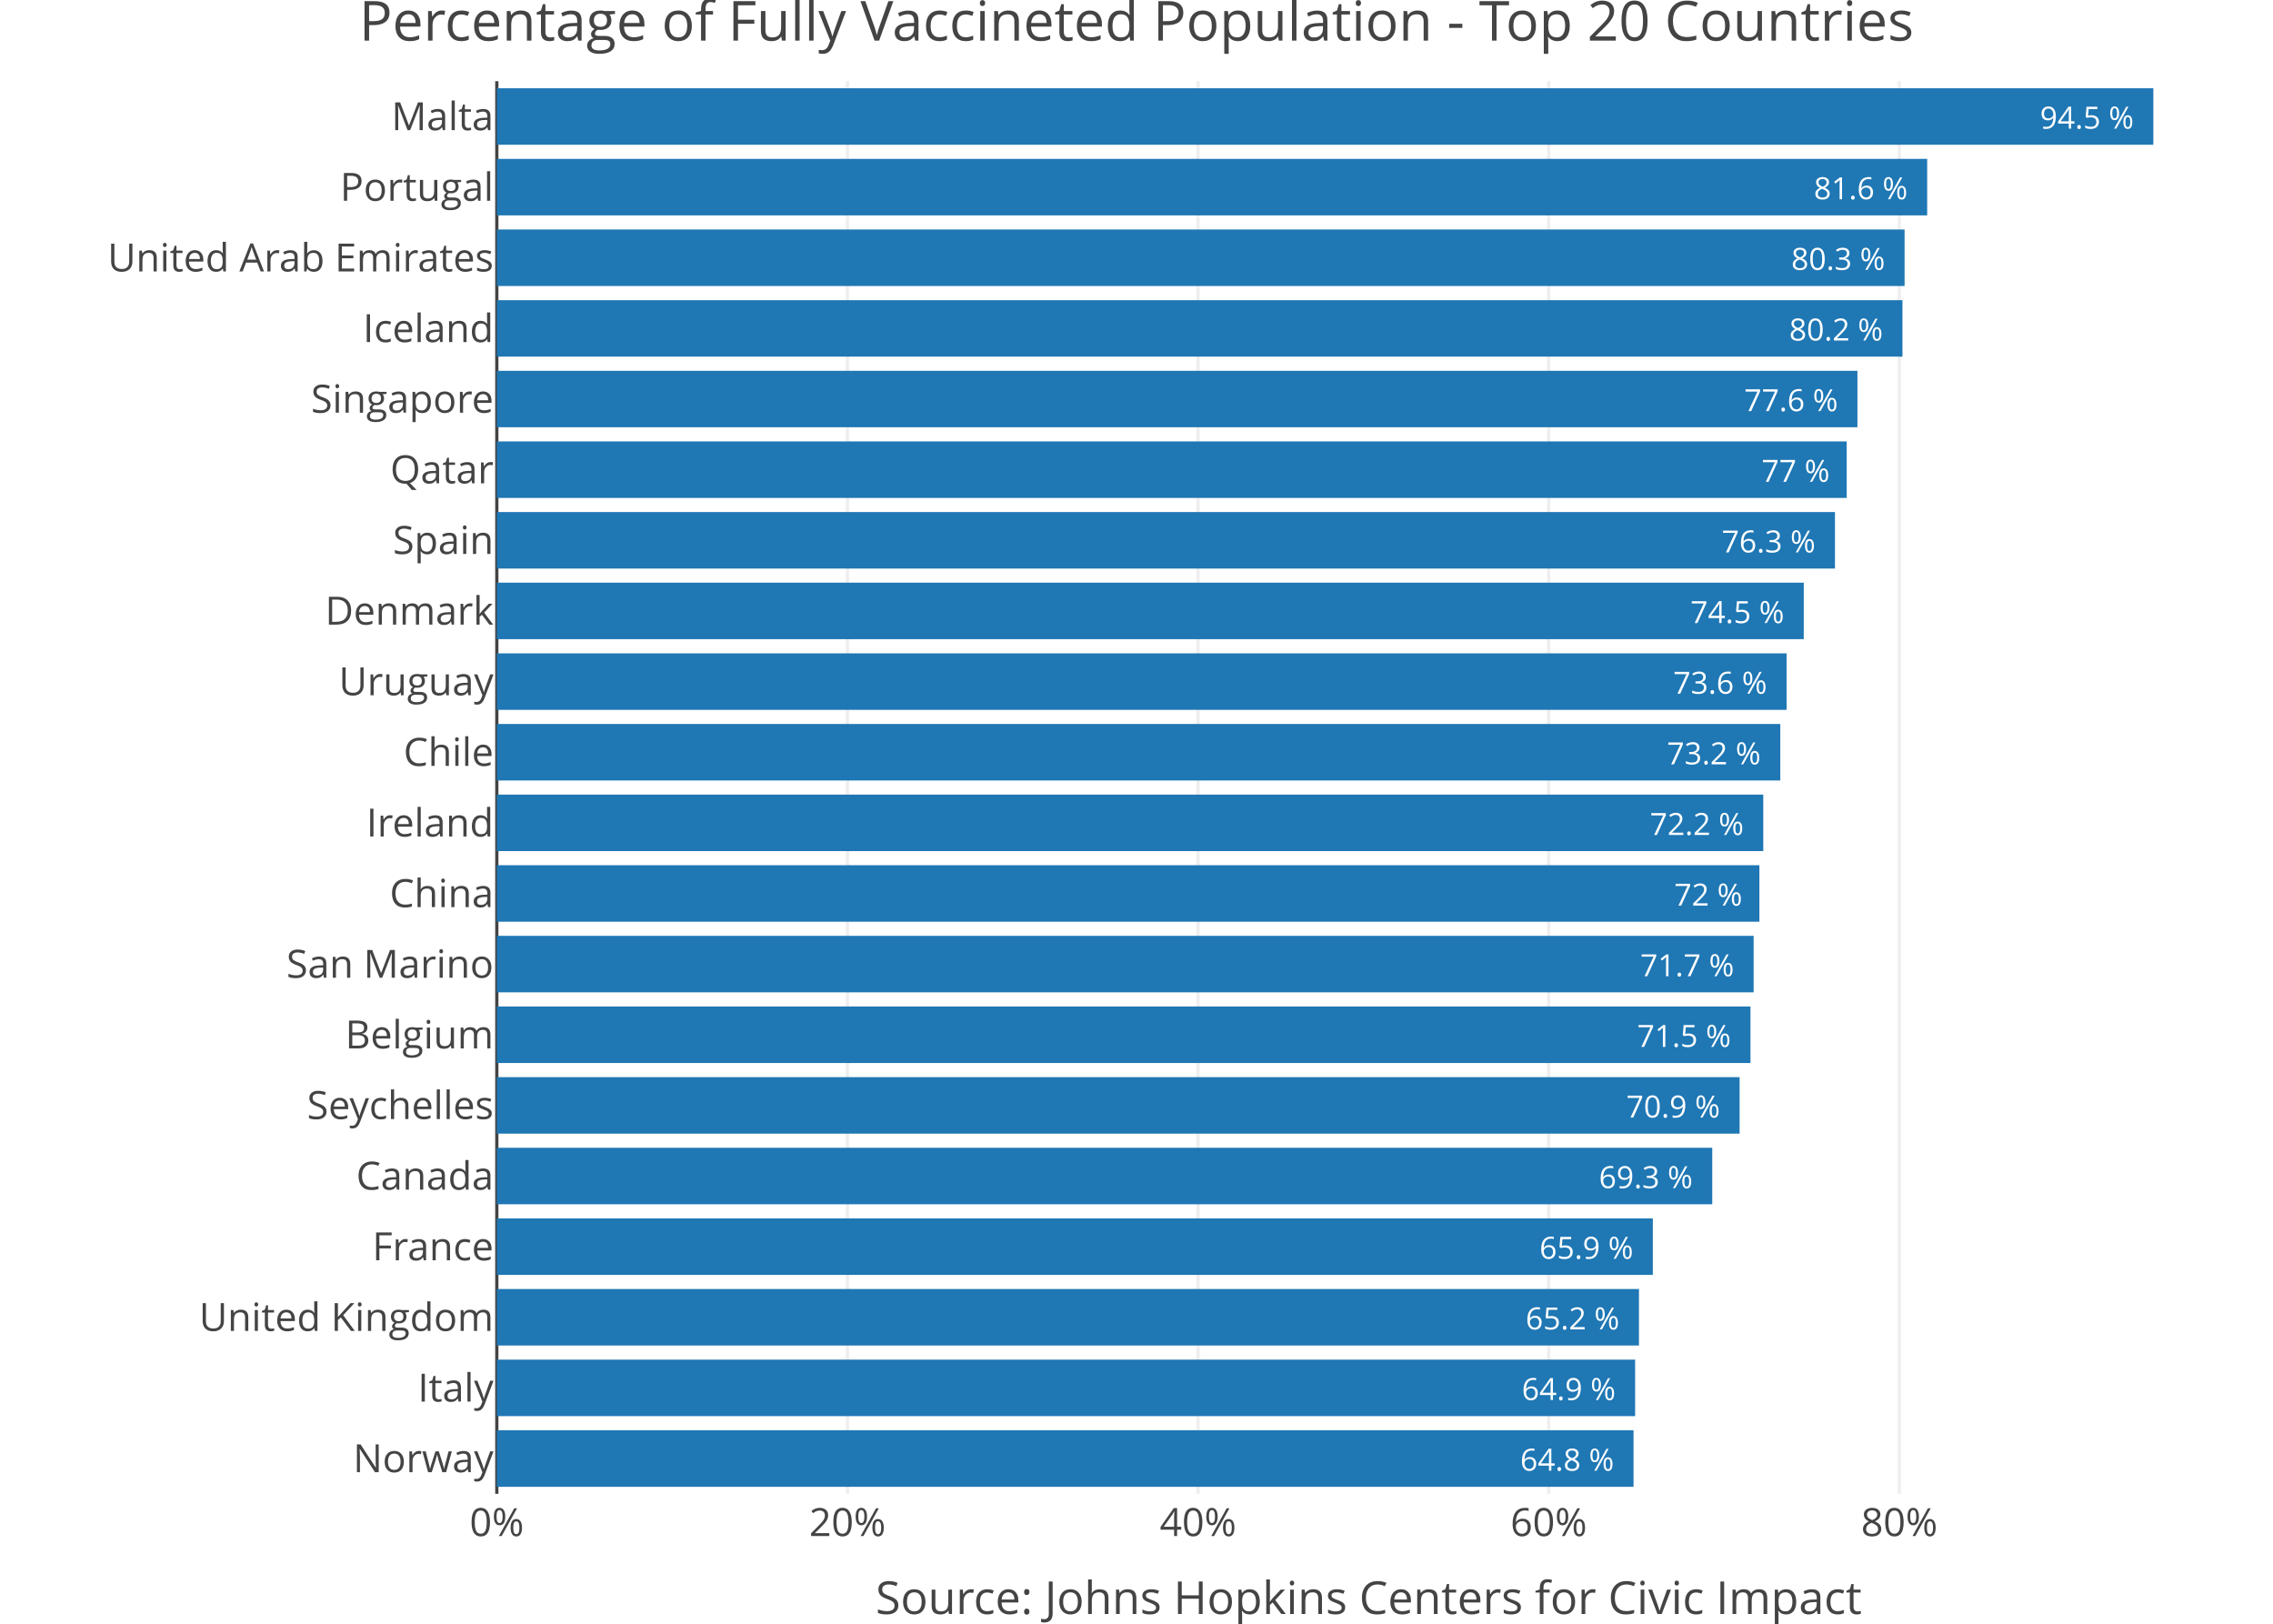
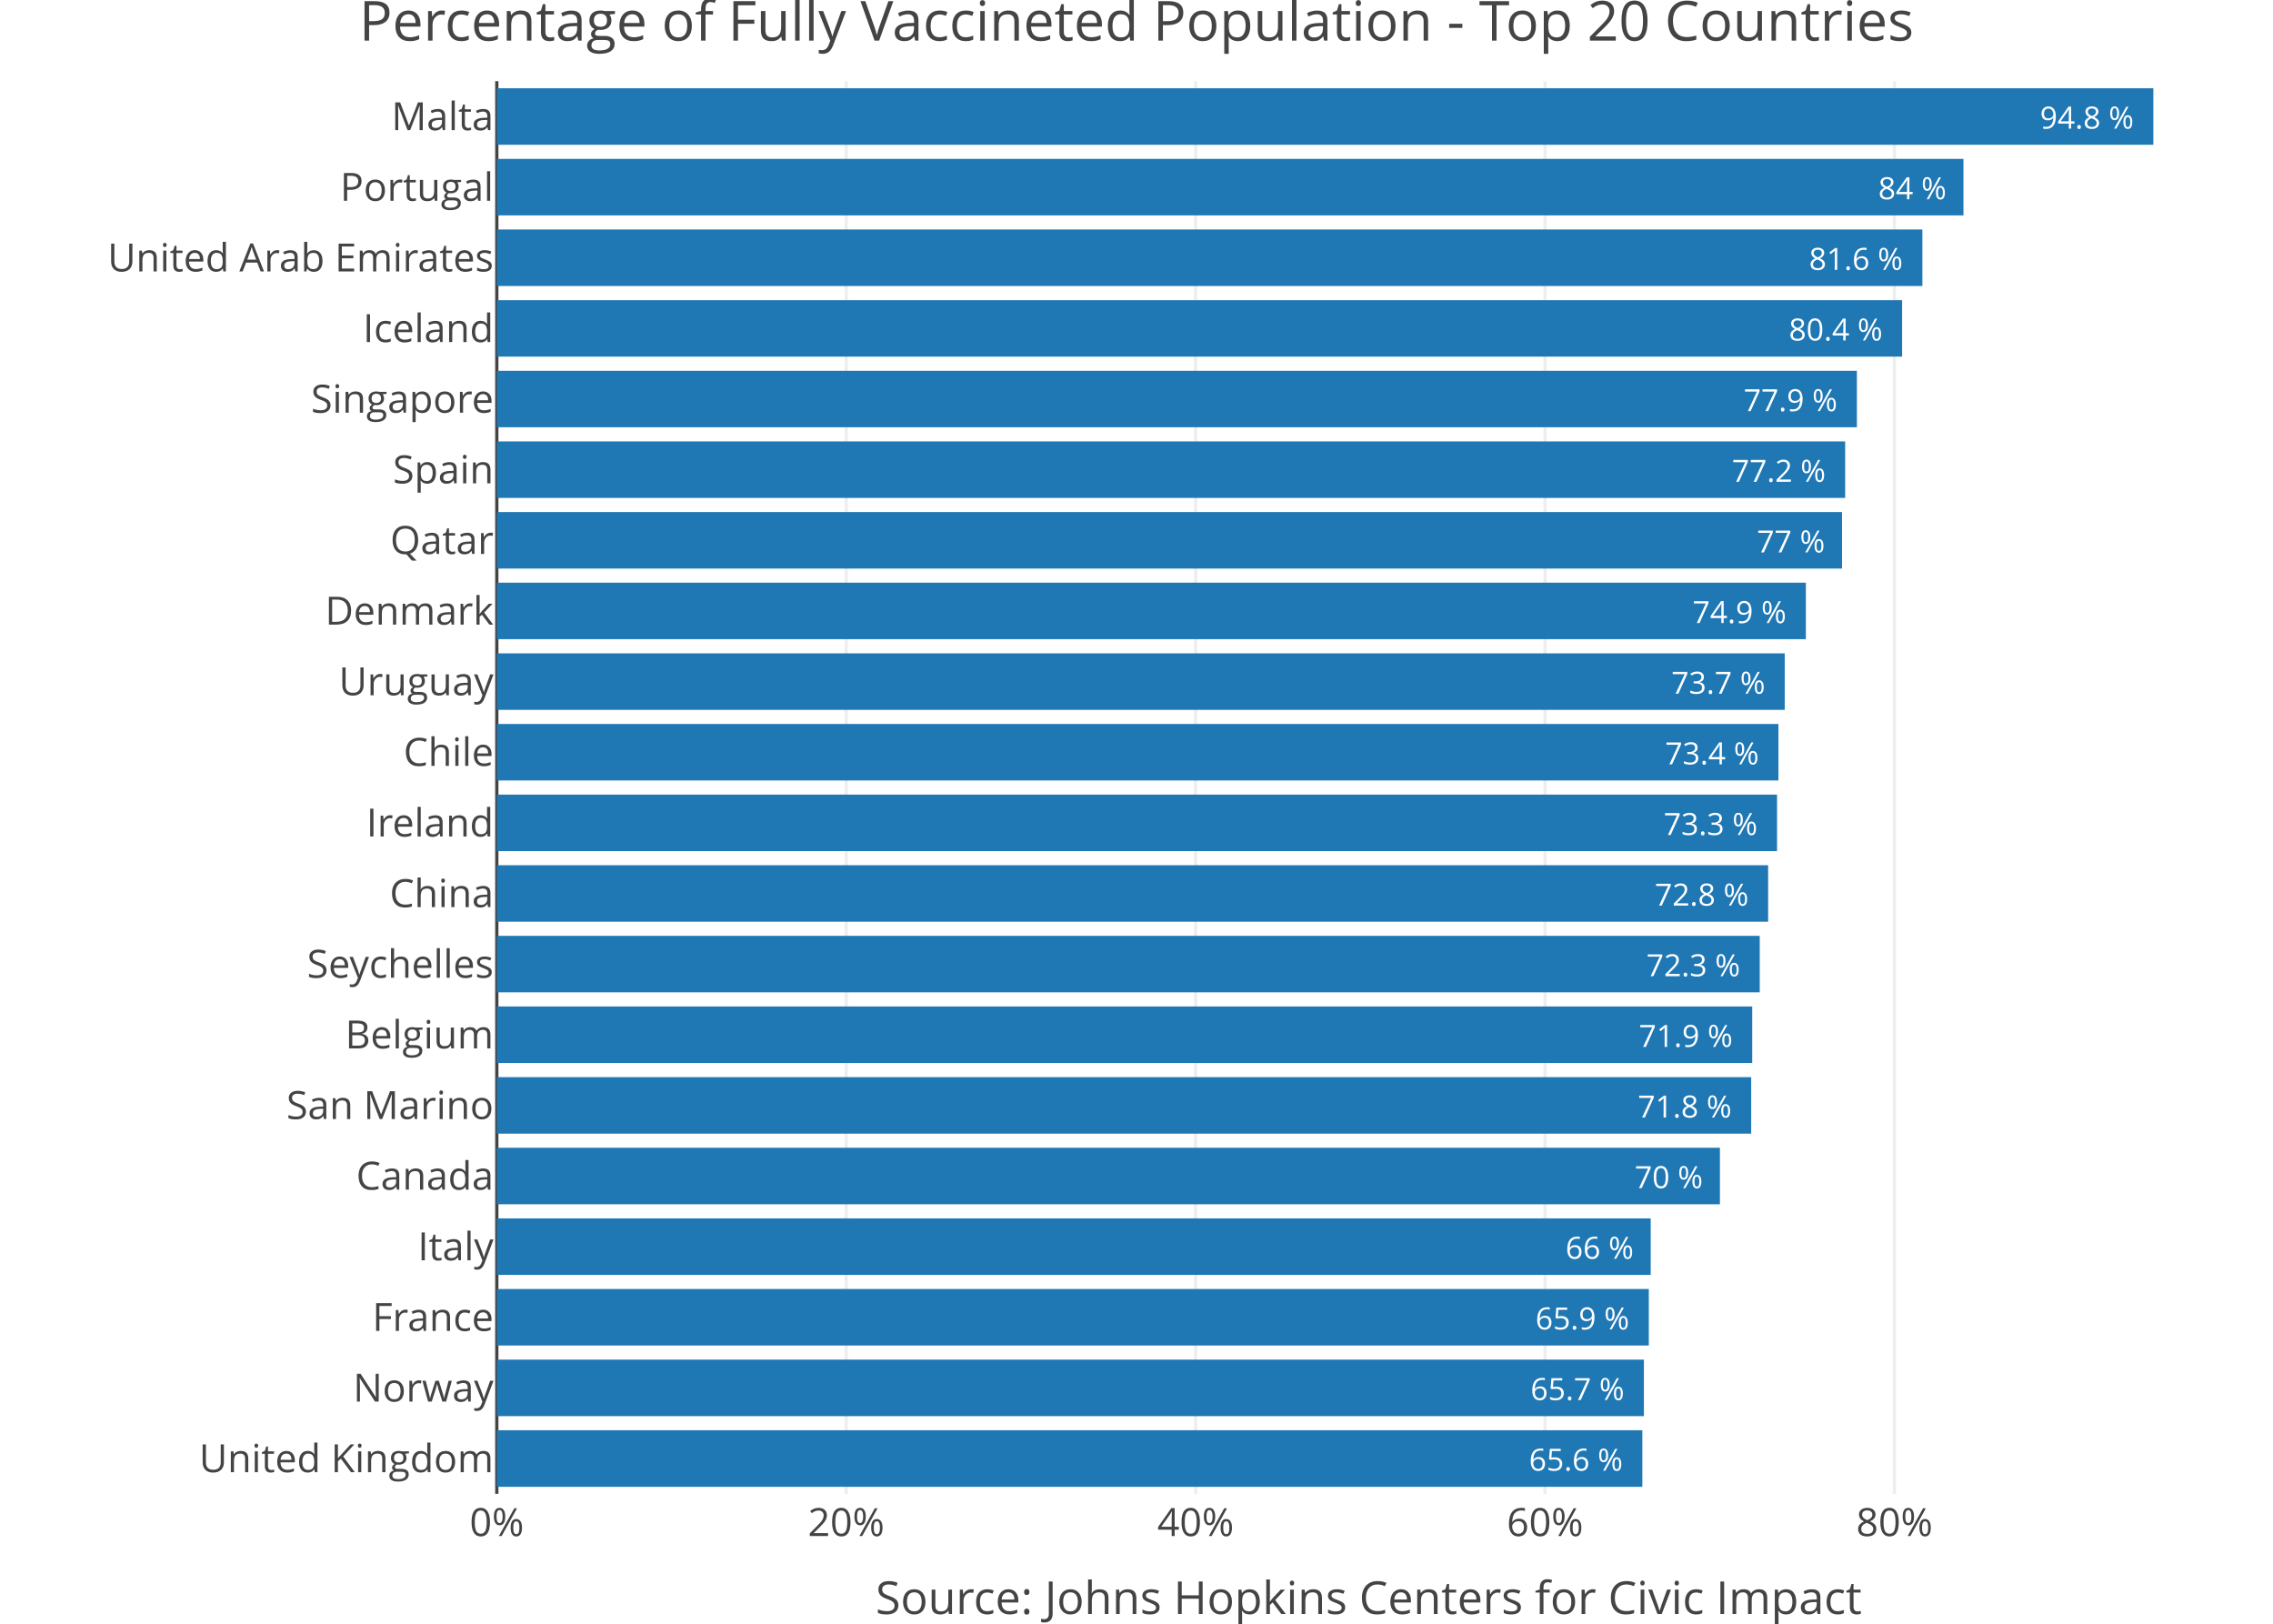
<svg xmlns="http://www.w3.org/2000/svg" class="main-svg" width="700" height="500" style="" viewBox="0 0 700 500">
  <rect x="0" y="0" width="700" height="500" style="fill: rgb(255, 255, 255); fill-opacity: 1;" />
-   <defs id="defs-f225b4">
+   <defs id="defs-08eff4">
    <g class="clips">
-       <clipPath id="clipf225b4xyplot" class="plotclip">
+       <clipPath id="clip08eff4xyplot" class="plotclip">
        <rect width="537" height="435" />
      </clipPath>
-       <clipPath class="axesclip" id="clipf225b4x">
+       <clipPath class="axesclip" id="clip08eff4x">
        <rect x="153" y="0" width="537" height="500" />
      </clipPath>
-       <clipPath class="axesclip" id="clipf225b4y">
+       <clipPath class="axesclip" id="clip08eff4y">
        <rect x="0" y="25" width="700" height="435" />
      </clipPath>
-       <clipPath class="axesclip" id="clipf225b4xy">
+       <clipPath class="axesclip" id="clip08eff4xy">
        <rect x="153" y="25" width="537" height="435" />
      </clipPath>
    </g>
    <g class="gradients" />
  </defs>
  <g class="bglayer" />
  <g class="layer-below">
    <g class="imagelayer" />
    <g class="shapelayer" />
  </g>
  <g class="cartesianlayer">
    <g class="subplot xy">
      <g class="layer-subplot">
        <g class="shapelayer" />
        <g class="imagelayer" />
      </g>
      <g class="gridlayer">
        <g class="x">
-           <path class="xgrid crisp" transform="translate(260.98,0)" d="M0,25v435" style="stroke: rgb(238, 238, 238); stroke-opacity: 1; stroke-width: 1px;" />
-           <path class="xgrid crisp" transform="translate(368.96,0)" d="M0,25v435" style="stroke: rgb(238, 238, 238); stroke-opacity: 1; stroke-width: 1px;" />
-           <path class="xgrid crisp" transform="translate(476.94,0)" d="M0,25v435" style="stroke: rgb(238, 238, 238); stroke-opacity: 1; stroke-width: 1px;" />
-           <path class="xgrid crisp" transform="translate(584.92,0)" d="M0,25v435" style="stroke: rgb(238, 238, 238); stroke-opacity: 1; stroke-width: 1px;" />
+           <path class="xgrid crisp" transform="translate(260.6,0)" d="M0,25v435" style="stroke: rgb(238, 238, 238); stroke-opacity: 1; stroke-width: 1px;" />
+           <path class="xgrid crisp" transform="translate(368.21,0)" d="M0,25v435" style="stroke: rgb(238, 238, 238); stroke-opacity: 1; stroke-width: 1px;" />
+           <path class="xgrid crisp" transform="translate(475.81,0)" d="M0,25v435" style="stroke: rgb(238, 238, 238); stroke-opacity: 1; stroke-width: 1px;" />
+           <path class="xgrid crisp" transform="translate(583.42,0)" d="M0,25v435" style="stroke: rgb(238, 238, 238); stroke-opacity: 1; stroke-width: 1px;" />
        </g>
        <g class="y" />
      </g>
      <g class="zerolinelayer">
        <path class="xzl zl crisp" transform="translate(153,0)" d="M0,25v435" style="stroke: rgb(68, 68, 68); stroke-opacity: 1; stroke-width: 1px;" />
      </g>
      <path class="xlines-below" />
      <path class="ylines-below" />
      <g class="overlines-below" />
      <g class="xaxislayer-below" />
      <g class="yaxislayer-below" />
      <g class="overaxes-below" />
-       <g class="plot" transform="translate(153, 25)" clip-path="url('#clipf225b4xyplot')">
+       <g class="plot" transform="translate(153, 25)" clip-path="url('#clip08eff4xyplot')">
        <g class="barlayer mlayer">
          <g class="trace bars" style="opacity: 1;">
            <g class="points">
              <g class="point">
-                 <path d="M0,432.83V415.43H350.07V432.83Z" style="vector-effect: non-scaling-stroke; opacity: 1; stroke-width: 0px; fill: rgb(31, 119, 180); fill-opacity: 1;" />
-                 <text class="bartext bartext-inside" text-anchor="middle" data-notex="1" x="0" y="0" style="font-family: 'Open Sans', verdana, arial, sans-serif; font-size: 12px; fill: rgb(255, 255, 255); fill-opacity: 1; white-space: pre;" transform="translate(329.6138,427.8645)scale(0.7862069)">64.8 %</text>
-               </g>
-               <g class="point">
-                 <path d="M0,411.08V393.68H350.56V411.08Z" style="vector-effect: non-scaling-stroke; opacity: 1; stroke-width: 0px; fill: rgb(31, 119, 180); fill-opacity: 1;" />
-                 <text class="bartext bartext-inside" text-anchor="middle" data-notex="1" x="0" y="0" style="font-family: 'Open Sans', verdana, arial, sans-serif; font-size: 12px; fill: rgb(255, 255, 255); fill-opacity: 1; white-space: pre;" transform="translate(330.1038,406.1145)scale(0.7862069)">64.9 %</text>
-               </g>
-               <g class="point">
-                 <path d="M0,389.33V371.93H351.74V389.33Z" style="vector-effect: non-scaling-stroke; opacity: 1; stroke-width: 0px; fill: rgb(31, 119, 180); fill-opacity: 1;" />
-                 <text class="bartext bartext-inside" text-anchor="middle" data-notex="1" x="0" y="0" style="font-family: 'Open Sans', verdana, arial, sans-serif; font-size: 12px; fill: rgb(255, 255, 255); fill-opacity: 1; white-space: pre;" transform="translate(331.2838,384.3645)scale(0.7862069)">65.2 %</text>
-               </g>
-               <g class="point">
-                 <path d="M0,367.58V350.18H356.01V367.58Z" style="vector-effect: non-scaling-stroke; opacity: 1; stroke-width: 0px; fill: rgb(31, 119, 180); fill-opacity: 1;" />
-                 <text class="bartext bartext-inside" text-anchor="middle" data-notex="1" x="0" y="0" style="font-family: 'Open Sans', verdana, arial, sans-serif; font-size: 12px; fill: rgb(255, 255, 255); fill-opacity: 1; white-space: pre;" transform="translate(335.5538,362.6145)scale(0.7862069)">65.9 %</text>
-               </g>
-               <g class="point">
-                 <path d="M0,345.83V328.43H374.31V345.83Z" style="vector-effect: non-scaling-stroke; opacity: 1; stroke-width: 0px; fill: rgb(31, 119, 180); fill-opacity: 1;" />
-                 <text class="bartext bartext-inside" text-anchor="middle" data-notex="1" x="0" y="0" style="font-family: 'Open Sans', verdana, arial, sans-serif; font-size: 12px; fill: rgb(255, 255, 255); fill-opacity: 1; white-space: pre;" transform="translate(353.8538,340.8645)scale(0.7862069)">69.3 %</text>
-               </g>
-               <g class="point">
-                 <path d="M0,324.08V306.68H382.73V324.08Z" style="vector-effect: non-scaling-stroke; opacity: 1; stroke-width: 0px; fill: rgb(31, 119, 180); fill-opacity: 1;" />
-                 <text class="bartext bartext-inside" text-anchor="middle" data-notex="1" x="0" y="0" style="font-family: 'Open Sans', verdana, arial, sans-serif; font-size: 12px; fill: rgb(255, 255, 255); fill-opacity: 1; white-space: pre;" transform="translate(362.2738,319.1145)scale(0.7862069)">70.9 %</text>
-               </g>
-               <g class="point">
-                 <path d="M0,302.33V284.93H386.08V302.33Z" style="vector-effect: non-scaling-stroke; opacity: 1; stroke-width: 0px; fill: rgb(31, 119, 180); fill-opacity: 1;" />
-                 <text class="bartext bartext-inside" text-anchor="middle" data-notex="1" x="0" y="0" style="font-family: 'Open Sans', verdana, arial, sans-serif; font-size: 12px; fill: rgb(255, 255, 255); fill-opacity: 1; white-space: pre;" transform="translate(365.6238,297.3645)scale(0.7862069)">71.5 %</text>
-               </g>
-               <g class="point">
-                 <path d="M0,280.58V263.18H387.05V280.58Z" style="vector-effect: non-scaling-stroke; opacity: 1; stroke-width: 0px; fill: rgb(31, 119, 180); fill-opacity: 1;" />
-                 <text class="bartext bartext-inside" text-anchor="middle" data-notex="1" x="0" y="0" style="font-family: 'Open Sans', verdana, arial, sans-serif; font-size: 12px; fill: rgb(255, 255, 255); fill-opacity: 1; white-space: pre;" transform="translate(366.5938,275.6145)scale(0.7862069)">71.7 %</text>
-               </g>
-               <g class="point">
-                 <path d="M0,258.83V241.43H388.83V258.83Z" style="vector-effect: non-scaling-stroke; opacity: 1; stroke-width: 0px; fill: rgb(31, 119, 180); fill-opacity: 1;" />
-                 <text class="bartext bartext-inside" text-anchor="middle" data-notex="1" x="0" y="0" style="font-family: 'Open Sans', verdana, arial, sans-serif; font-size: 12px; fill: rgb(255, 255, 255); fill-opacity: 1; white-space: pre;" transform="translate(373.091,253.8645)scale(0.7862069)">72 %</text>
-               </g>
-               <g class="point">
-                 <path d="M0,237.08V219.68H390.02V237.08Z" style="vector-effect: non-scaling-stroke; opacity: 1; stroke-width: 0px; fill: rgb(31, 119, 180); fill-opacity: 1;" />
-                 <text class="bartext bartext-inside" text-anchor="middle" data-notex="1" x="0" y="0" style="font-family: 'Open Sans', verdana, arial, sans-serif; font-size: 12px; fill: rgb(255, 255, 255); fill-opacity: 1; white-space: pre;" transform="translate(369.5637,232.1145)scale(0.7862069)">72.2 %</text>
-               </g>
-               <g class="point">
-                 <path d="M0,215.33V197.93H395.26V215.33Z" style="vector-effect: non-scaling-stroke; opacity: 1; stroke-width: 0px; fill: rgb(31, 119, 180); fill-opacity: 1;" />
-                 <text class="bartext bartext-inside" text-anchor="middle" data-notex="1" x="0" y="0" style="font-family: 'Open Sans', verdana, arial, sans-serif; font-size: 12px; fill: rgb(255, 255, 255); fill-opacity: 1; white-space: pre;" transform="translate(374.8037,210.3645)scale(0.7862069)">73.2 %</text>
-               </g>
-               <g class="point">
-                 <path d="M0,193.58V176.18H397.2V193.58Z" style="vector-effect: non-scaling-stroke; opacity: 1; stroke-width: 0px; fill: rgb(31, 119, 180); fill-opacity: 1;" />
-                 <text class="bartext bartext-inside" text-anchor="middle" data-notex="1" x="0" y="0" style="font-family: 'Open Sans', verdana, arial, sans-serif; font-size: 12px; fill: rgb(255, 255, 255); fill-opacity: 1; white-space: pre;" transform="translate(376.7437,188.6145)scale(0.7862069)">73.6 %</text>
-               </g>
-               <g class="point">
-                 <path d="M0,171.83V154.43H402.49V171.83Z" style="vector-effect: non-scaling-stroke; opacity: 1; stroke-width: 0px; fill: rgb(31, 119, 180); fill-opacity: 1;" />
-                 <text class="bartext bartext-inside" text-anchor="middle" data-notex="1" x="0" y="0" style="font-family: 'Open Sans', verdana, arial, sans-serif; font-size: 12px; fill: rgb(255, 255, 255); fill-opacity: 1; white-space: pre;" transform="translate(382.0337,166.8645)scale(0.7862069)">74.5 %</text>
-               </g>
-               <g class="point">
-                 <path d="M0,150.07V132.68H412.1V150.07Z" style="vector-effect: non-scaling-stroke; opacity: 1; stroke-width: 0px; fill: rgb(31, 119, 180); fill-opacity: 1;" />
-                 <text class="bartext bartext-inside" text-anchor="middle" data-notex="1" x="0" y="0" style="font-family: 'Open Sans', verdana, arial, sans-serif; font-size: 12px; fill: rgb(255, 255, 255); fill-opacity: 1; white-space: pre;" transform="translate(391.6591,145.1062)scale(0.7855172)">76.3 %</text>
-               </g>
-               <g class="point">
-                 <path d="M0,128.32V110.93H415.72V128.32Z" style="vector-effect: non-scaling-stroke; opacity: 1; stroke-width: 0px; fill: rgb(31, 119, 180); fill-opacity: 1;" />
-                 <text class="bartext bartext-inside" text-anchor="middle" data-notex="1" x="0" y="0" style="font-family: 'Open Sans', verdana, arial, sans-serif; font-size: 12px; fill: rgb(255, 255, 255); fill-opacity: 1; white-space: pre;" transform="translate(399.9922,123.3562)scale(0.7855172)">77 %</text>
-               </g>
-               <g class="point">
-                 <path d="M0,106.57V89.18H419.02V106.57Z" style="vector-effect: non-scaling-stroke; opacity: 1; stroke-width: 0px; fill: rgb(31, 119, 180); fill-opacity: 1;" />
-                 <text class="bartext bartext-inside" text-anchor="middle" data-notex="1" x="0" y="0" style="font-family: 'Open Sans', verdana, arial, sans-serif; font-size: 12px; fill: rgb(255, 255, 255); fill-opacity: 1; white-space: pre;" transform="translate(398.5791,101.6062)scale(0.7855172)">77.6 %</text>
-               </g>
-               <g class="point">
-                 <path d="M0,84.82V67.43H432.89V84.82Z" style="vector-effect: non-scaling-stroke; opacity: 1; stroke-width: 0px; fill: rgb(31, 119, 180); fill-opacity: 1;" />
-                 <text class="bartext bartext-inside" text-anchor="middle" data-notex="1" x="0" y="0" style="font-family: 'Open Sans', verdana, arial, sans-serif; font-size: 12px; fill: rgb(255, 255, 255); fill-opacity: 1; white-space: pre;" transform="translate(412.4491,79.85621)scale(0.7855172)">80.2 %</text>
-               </g>
-               <g class="point">
-                 <path d="M0,63.07V45.67H433.54V63.07Z" style="vector-effect: non-scaling-stroke; opacity: 1; stroke-width: 0px; fill: rgb(31, 119, 180); fill-opacity: 1;" />
-                 <text class="bartext bartext-inside" text-anchor="middle" data-notex="1" x="0" y="0" style="font-family: 'Open Sans', verdana, arial, sans-serif; font-size: 12px; fill: rgb(255, 255, 255); fill-opacity: 1; white-space: pre;" transform="translate(413.0838,58.10448)scale(0.7862069)">80.3 %</text>
-               </g>
-               <g class="point">
-                 <path d="M0,41.32V23.92H440.5V41.32Z" style="vector-effect: non-scaling-stroke; opacity: 1; stroke-width: 0px; fill: rgb(31, 119, 180); fill-opacity: 1;" />
-                 <text class="bartext bartext-inside" text-anchor="middle" data-notex="1" x="0" y="0" style="font-family: 'Open Sans', verdana, arial, sans-serif; font-size: 12px; fill: rgb(255, 255, 255); fill-opacity: 1; white-space: pre;" transform="translate(420.0437,36.35448)scale(0.7862069)">81.6 %</text>
+                 <path d="M0,432.83V415.43H352.78V432.83Z" style="vector-effect: non-scaling-stroke; opacity: 1; stroke-width: 0px; fill: rgb(31, 119, 180); fill-opacity: 1;" />
+                 <text class="bartext bartext-inside" text-anchor="middle" data-notex="1" x="0" y="0" style="font-family: 'Open Sans', verdana, arial, sans-serif; font-size: 12px; fill: rgb(255, 255, 255); fill-opacity: 1; white-space: pre;" transform="translate(332.3238,427.8645)scale(0.7862069)">65.6 %</text>
+               </g>
+               <g class="point">
+                 <path d="M0,411.08V393.68H353.26V411.08Z" style="vector-effect: non-scaling-stroke; opacity: 1; stroke-width: 0px; fill: rgb(31, 119, 180); fill-opacity: 1;" />
+                 <text class="bartext bartext-inside" text-anchor="middle" data-notex="1" x="0" y="0" style="font-family: 'Open Sans', verdana, arial, sans-serif; font-size: 12px; fill: rgb(255, 255, 255); fill-opacity: 1; white-space: pre;" transform="translate(332.8038,406.1145)scale(0.7862069)">65.7 %</text>
+               </g>
+               <g class="point">
+                 <path d="M0,389.33V371.93H354.77V389.33Z" style="vector-effect: non-scaling-stroke; opacity: 1; stroke-width: 0px; fill: rgb(31, 119, 180); fill-opacity: 1;" />
+                 <text class="bartext bartext-inside" text-anchor="middle" data-notex="1" x="0" y="0" style="font-family: 'Open Sans', verdana, arial, sans-serif; font-size: 12px; fill: rgb(255, 255, 255); fill-opacity: 1; white-space: pre;" transform="translate(334.3138,384.3645)scale(0.7862069)">65.9 %</text>
+               </g>
+               <g class="point">
+                 <path d="M0,367.58V350.18H355.36V367.58Z" style="vector-effect: non-scaling-stroke; opacity: 1; stroke-width: 0px; fill: rgb(31, 119, 180); fill-opacity: 1;" />
+                 <text class="bartext bartext-inside" text-anchor="middle" data-notex="1" x="0" y="0" style="font-family: 'Open Sans', verdana, arial, sans-serif; font-size: 12px; fill: rgb(255, 255, 255); fill-opacity: 1; white-space: pre;" transform="translate(339.621,362.6145)scale(0.7862069)">66 %</text>
+               </g>
+               <g class="point">
+                 <path d="M0,345.83V328.43H376.67V345.83Z" style="vector-effect: non-scaling-stroke; opacity: 1; stroke-width: 0px; fill: rgb(31, 119, 180); fill-opacity: 1;" />
+                 <text class="bartext bartext-inside" text-anchor="middle" data-notex="1" x="0" y="0" style="font-family: 'Open Sans', verdana, arial, sans-serif; font-size: 12px; fill: rgb(255, 255, 255); fill-opacity: 1; white-space: pre;" transform="translate(360.931,340.8645)scale(0.7862069)">70 %</text>
+               </g>
+               <g class="point">
+                 <path d="M0,324.08V306.68H386.3V324.08Z" style="vector-effect: non-scaling-stroke; opacity: 1; stroke-width: 0px; fill: rgb(31, 119, 180); fill-opacity: 1;" />
+                 <text class="bartext bartext-inside" text-anchor="middle" data-notex="1" x="0" y="0" style="font-family: 'Open Sans', verdana, arial, sans-serif; font-size: 12px; fill: rgb(255, 255, 255); fill-opacity: 1; white-space: pre;" transform="translate(365.8438,319.1145)scale(0.7862069)">71.8 %</text>
+               </g>
+               <g class="point">
+                 <path d="M0,302.33V284.93H386.62V302.33Z" style="vector-effect: non-scaling-stroke; opacity: 1; stroke-width: 0px; fill: rgb(31, 119, 180); fill-opacity: 1;" />
+                 <text class="bartext bartext-inside" text-anchor="middle" data-notex="1" x="0" y="0" style="font-family: 'Open Sans', verdana, arial, sans-serif; font-size: 12px; fill: rgb(255, 255, 255); fill-opacity: 1; white-space: pre;" transform="translate(366.1638,297.3645)scale(0.7862069)">71.9 %</text>
+               </g>
+               <g class="point">
+                 <path d="M0,280.58V263.18H388.93V280.58Z" style="vector-effect: non-scaling-stroke; opacity: 1; stroke-width: 0px; fill: rgb(31, 119, 180); fill-opacity: 1;" />
+                 <text class="bartext bartext-inside" text-anchor="middle" data-notex="1" x="0" y="0" style="font-family: 'Open Sans', verdana, arial, sans-serif; font-size: 12px; fill: rgb(255, 255, 255); fill-opacity: 1; white-space: pre;" transform="translate(368.4738,275.6145)scale(0.7862069)">72.3 %</text>
+               </g>
+               <g class="point">
+                 <path d="M0,258.83V241.43H391.52V258.83Z" style="vector-effect: non-scaling-stroke; opacity: 1; stroke-width: 0px; fill: rgb(31, 119, 180); fill-opacity: 1;" />
+                 <text class="bartext bartext-inside" text-anchor="middle" data-notex="1" x="0" y="0" style="font-family: 'Open Sans', verdana, arial, sans-serif; font-size: 12px; fill: rgb(255, 255, 255); fill-opacity: 1; white-space: pre;" transform="translate(371.0638,253.8645)scale(0.7862069)">72.8 %</text>
+               </g>
+               <g class="point">
+                 <path d="M0,237.08V219.68H394.26V237.08Z" style="vector-effect: non-scaling-stroke; opacity: 1; stroke-width: 0px; fill: rgb(31, 119, 180); fill-opacity: 1;" />
+                 <text class="bartext bartext-inside" text-anchor="middle" data-notex="1" x="0" y="0" style="font-family: 'Open Sans', verdana, arial, sans-serif; font-size: 12px; fill: rgb(255, 255, 255); fill-opacity: 1; white-space: pre;" transform="translate(373.8037,232.1145)scale(0.7862069)">73.3 %</text>
+               </g>
+               <g class="point">
+                 <path d="M0,215.33V197.93H394.69V215.33Z" style="vector-effect: non-scaling-stroke; opacity: 1; stroke-width: 0px; fill: rgb(31, 119, 180); fill-opacity: 1;" />
+                 <text class="bartext bartext-inside" text-anchor="middle" data-notex="1" x="0" y="0" style="font-family: 'Open Sans', verdana, arial, sans-serif; font-size: 12px; fill: rgb(255, 255, 255); fill-opacity: 1; white-space: pre;" transform="translate(374.2337,210.3645)scale(0.7862069)">73.4 %</text>
+               </g>
+               <g class="point">
+                 <path d="M0,193.58V176.18H396.63V193.58Z" style="vector-effect: non-scaling-stroke; opacity: 1; stroke-width: 0px; fill: rgb(31, 119, 180); fill-opacity: 1;" />
+                 <text class="bartext bartext-inside" text-anchor="middle" data-notex="1" x="0" y="0" style="font-family: 'Open Sans', verdana, arial, sans-serif; font-size: 12px; fill: rgb(255, 255, 255); fill-opacity: 1; white-space: pre;" transform="translate(376.1737,188.6145)scale(0.7862069)">73.7 %</text>
+               </g>
+               <g class="point">
+                 <path d="M0,171.83V154.43H403.14V171.83Z" style="vector-effect: non-scaling-stroke; opacity: 1; stroke-width: 0px; fill: rgb(31, 119, 180); fill-opacity: 1;" />
+                 <text class="bartext bartext-inside" text-anchor="middle" data-notex="1" x="0" y="0" style="font-family: 'Open Sans', verdana, arial, sans-serif; font-size: 12px; fill: rgb(255, 255, 255); fill-opacity: 1; white-space: pre;" transform="translate(382.6837,166.8645)scale(0.7862069)">74.9 %</text>
+               </g>
+               <g class="point">
+                 <path d="M0,150.07V132.68H414.27V150.07Z" style="vector-effect: non-scaling-stroke; opacity: 1; stroke-width: 0px; fill: rgb(31, 119, 180); fill-opacity: 1;" />
+                 <text class="bartext bartext-inside" text-anchor="middle" data-notex="1" x="0" y="0" style="font-family: 'Open Sans', verdana, arial, sans-serif; font-size: 12px; fill: rgb(255, 255, 255); fill-opacity: 1; white-space: pre;" transform="translate(398.5422,145.1062)scale(0.7855172)">77 %</text>
+               </g>
+               <g class="point">
+                 <path d="M0,128.32V110.93H415.24V128.32Z" style="vector-effect: non-scaling-stroke; opacity: 1; stroke-width: 0px; fill: rgb(31, 119, 180); fill-opacity: 1;" />
+                 <text class="bartext bartext-inside" text-anchor="middle" data-notex="1" x="0" y="0" style="font-family: 'Open Sans', verdana, arial, sans-serif; font-size: 12px; fill: rgb(255, 255, 255); fill-opacity: 1; white-space: pre;" transform="translate(394.7991,123.3562)scale(0.7855172)">77.2 %</text>
+               </g>
+               <g class="point">
+                 <path d="M0,106.57V89.18H418.85V106.57Z" style="vector-effect: non-scaling-stroke; opacity: 1; stroke-width: 0px; fill: rgb(31, 119, 180); fill-opacity: 1;" />
+                 <text class="bartext bartext-inside" text-anchor="middle" data-notex="1" x="0" y="0" style="font-family: 'Open Sans', verdana, arial, sans-serif; font-size: 12px; fill: rgb(255, 255, 255); fill-opacity: 1; white-space: pre;" transform="translate(398.4091,101.6062)scale(0.7855172)">77.9 %</text>
+               </g>
+               <g class="point">
+                 <path d="M0,84.82V67.43H432.78V84.82Z" style="vector-effect: non-scaling-stroke; opacity: 1; stroke-width: 0px; fill: rgb(31, 119, 180); fill-opacity: 1;" />
+                 <text class="bartext bartext-inside" text-anchor="middle" data-notex="1" x="0" y="0" style="font-family: 'Open Sans', verdana, arial, sans-serif; font-size: 12px; fill: rgb(255, 255, 255); fill-opacity: 1; white-space: pre;" transform="translate(412.3391,79.85621)scale(0.7855172)">80.4 %</text>
+               </g>
+               <g class="point">
+                 <path d="M0,63.07V45.67H439.02V63.07Z" style="vector-effect: non-scaling-stroke; opacity: 1; stroke-width: 0px; fill: rgb(31, 119, 180); fill-opacity: 1;" />
+                 <text class="bartext bartext-inside" text-anchor="middle" data-notex="1" x="0" y="0" style="font-family: 'Open Sans', verdana, arial, sans-serif; font-size: 12px; fill: rgb(255, 255, 255); fill-opacity: 1; white-space: pre;" transform="translate(418.5637,58.10448)scale(0.7862069)">81.6 %</text>
+               </g>
+               <g class="point">
+                 <path d="M0,41.32V23.92H451.67V41.32Z" style="vector-effect: non-scaling-stroke; opacity: 1; stroke-width: 0px; fill: rgb(31, 119, 180); fill-opacity: 1;" />
+                 <text class="bartext bartext-inside" text-anchor="middle" data-notex="1" x="0" y="0" style="font-family: 'Open Sans', verdana, arial, sans-serif; font-size: 12px; fill: rgb(255, 255, 255); fill-opacity: 1; white-space: pre;" transform="translate(435.931,36.35448)scale(0.7862069)">84 %</text>
              </g>
              <g class="point">
                <path d="M0,19.57V2.17H510.15V19.57Z" style="vector-effect: non-scaling-stroke; opacity: 1; stroke-width: 0px; fill: rgb(31, 119, 180); fill-opacity: 1;" />
-                 <text class="bartext bartext-inside" text-anchor="middle" data-notex="1" x="0" y="0" style="font-family: 'Open Sans', verdana, arial, sans-serif; font-size: 12px; fill: rgb(255, 255, 255); fill-opacity: 1; white-space: pre;" transform="translate(489.6937,14.60448)scale(0.7862069)">94.5 %</text>
+                 <text class="bartext bartext-inside" text-anchor="middle" data-notex="1" x="0" y="0" style="font-family: 'Open Sans', verdana, arial, sans-serif; font-size: 12px; fill: rgb(255, 255, 255); fill-opacity: 1; white-space: pre;" transform="translate(489.6937,14.60448)scale(0.7862069)">94.8 %</text>
              </g>
            </g>
          </g>
        </g>
      </g>
      <g class="overplot" />
      <path class="xlines-above crisp" d="M0,0" style="fill: none;" />
      <path class="ylines-above crisp" d="M0,0" style="fill: none;" />
      <g class="overlines-above" />
      <g class="xaxislayer-above">
        <g class="xtick">
          <text text-anchor="middle" x="0" y="473" transform="translate(153,0)" style="font-family: 'Open Sans', verdana, arial, sans-serif; font-size: 12px; fill: rgb(68, 68, 68); fill-opacity: 1; white-space: pre;">0%</text>
        </g>
        <g class="xtick">
-           <text text-anchor="middle" x="0" y="473" transform="translate(260.98,0)" style="font-family: 'Open Sans', verdana, arial, sans-serif; font-size: 12px; fill: rgb(68, 68, 68); fill-opacity: 1; white-space: pre;">20%</text>
-         </g>
-         <g class="xtick">
-           <text text-anchor="middle" x="0" y="473" transform="translate(368.96,0)" style="font-family: 'Open Sans', verdana, arial, sans-serif; font-size: 12px; fill: rgb(68, 68, 68); fill-opacity: 1; white-space: pre;">40%</text>
-         </g>
-         <g class="xtick">
-           <text text-anchor="middle" x="0" y="473" transform="translate(476.94,0)" style="font-family: 'Open Sans', verdana, arial, sans-serif; font-size: 12px; fill: rgb(68, 68, 68); fill-opacity: 1; white-space: pre;">60%</text>
-         </g>
-         <g class="xtick">
-           <text text-anchor="middle" x="0" y="473" transform="translate(584.92,0)" style="font-family: 'Open Sans', verdana, arial, sans-serif; font-size: 12px; fill: rgb(68, 68, 68); fill-opacity: 1; white-space: pre;">80%</text>
+           <text text-anchor="middle" x="0" y="473" transform="translate(260.6,0)" style="font-family: 'Open Sans', verdana, arial, sans-serif; font-size: 12px; fill: rgb(68, 68, 68); fill-opacity: 1; white-space: pre;">20%</text>
+         </g>
+         <g class="xtick">
+           <text text-anchor="middle" x="0" y="473" transform="translate(368.21,0)" style="font-family: 'Open Sans', verdana, arial, sans-serif; font-size: 12px; fill: rgb(68, 68, 68); fill-opacity: 1; white-space: pre;">40%</text>
+         </g>
+         <g class="xtick">
+           <text text-anchor="middle" x="0" y="473" transform="translate(475.81,0)" style="font-family: 'Open Sans', verdana, arial, sans-serif; font-size: 12px; fill: rgb(68, 68, 68); fill-opacity: 1; white-space: pre;">60%</text>
+         </g>
+         <g class="xtick">
+           <text text-anchor="middle" x="0" y="473" transform="translate(583.42,0)" style="font-family: 'Open Sans', verdana, arial, sans-serif; font-size: 12px; fill: rgb(68, 68, 68); fill-opacity: 1; white-space: pre;">80%</text>
        </g>
      </g>
      <g class="yaxislayer-above">
        <g class="ytick">
-           <text text-anchor="end" x="152" y="4.2" transform="translate(0,449.13)" style="font-family: 'Open Sans', verdana, arial, sans-serif; font-size: 12px; fill: rgb(68, 68, 68); fill-opacity: 1; white-space: pre;">Norway</text>
-         </g>
-         <g class="ytick">
-           <text text-anchor="end" x="152" y="4.2" transform="translate(0,427.38)" style="font-family: 'Open Sans', verdana, arial, sans-serif; font-size: 12px; fill: rgb(68, 68, 68); fill-opacity: 1; white-space: pre;">Italy</text>
-         </g>
-         <g class="ytick">
-           <text text-anchor="end" x="152" y="4.2" transform="translate(0,405.63)" style="font-family: 'Open Sans', verdana, arial, sans-serif; font-size: 12px; fill: rgb(68, 68, 68); fill-opacity: 1; white-space: pre;">United Kingdom</text>
-         </g>
-         <g class="ytick">
-           <text text-anchor="end" x="152" y="4.2" transform="translate(0,383.88)" style="font-family: 'Open Sans', verdana, arial, sans-serif; font-size: 12px; fill: rgb(68, 68, 68); fill-opacity: 1; white-space: pre;">France</text>
+           <text text-anchor="end" x="152" y="4.2" transform="translate(0,449.13)" style="font-family: 'Open Sans', verdana, arial, sans-serif; font-size: 12px; fill: rgb(68, 68, 68); fill-opacity: 1; white-space: pre;">United Kingdom</text>
+         </g>
+         <g class="ytick">
+           <text text-anchor="end" x="152" y="4.2" transform="translate(0,427.38)" style="font-family: 'Open Sans', verdana, arial, sans-serif; font-size: 12px; fill: rgb(68, 68, 68); fill-opacity: 1; white-space: pre;">Norway</text>
+         </g>
+         <g class="ytick">
+           <text text-anchor="end" x="152" y="4.2" transform="translate(0,405.63)" style="font-family: 'Open Sans', verdana, arial, sans-serif; font-size: 12px; fill: rgb(68, 68, 68); fill-opacity: 1; white-space: pre;">France</text>
+         </g>
+         <g class="ytick">
+           <text text-anchor="end" x="152" y="4.2" transform="translate(0,383.88)" style="font-family: 'Open Sans', verdana, arial, sans-serif; font-size: 12px; fill: rgb(68, 68, 68); fill-opacity: 1; white-space: pre;">Italy</text>
        </g>
        <g class="ytick">
          <text text-anchor="end" x="152" y="4.2" transform="translate(0,362.13)" style="font-family: 'Open Sans', verdana, arial, sans-serif; font-size: 12px; fill: rgb(68, 68, 68); fill-opacity: 1; white-space: pre;">Canada</text>
        </g>
        <g class="ytick">
-           <text text-anchor="end" x="152" y="4.2" transform="translate(0,340.38)" style="font-family: 'Open Sans', verdana, arial, sans-serif; font-size: 12px; fill: rgb(68, 68, 68); fill-opacity: 1; white-space: pre;">Seychelles</text>
+           <text text-anchor="end" x="152" y="4.2" transform="translate(0,340.38)" style="font-family: 'Open Sans', verdana, arial, sans-serif; font-size: 12px; fill: rgb(68, 68, 68); fill-opacity: 1; white-space: pre;">San Marino</text>
        </g>
        <g class="ytick">
          <text text-anchor="end" x="152" y="4.2" transform="translate(0,318.63)" style="font-family: 'Open Sans', verdana, arial, sans-serif; font-size: 12px; fill: rgb(68, 68, 68); fill-opacity: 1; white-space: pre;">Belgium</text>
        </g>
        <g class="ytick">
-           <text text-anchor="end" x="152" y="4.2" transform="translate(0,296.88)" style="font-family: 'Open Sans', verdana, arial, sans-serif; font-size: 12px; fill: rgb(68, 68, 68); fill-opacity: 1; white-space: pre;">San Marino</text>
+           <text text-anchor="end" x="152" y="4.2" transform="translate(0,296.88)" style="font-family: 'Open Sans', verdana, arial, sans-serif; font-size: 12px; fill: rgb(68, 68, 68); fill-opacity: 1; white-space: pre;">Seychelles</text>
        </g>
        <g class="ytick">
          <text text-anchor="end" x="152" y="4.2" transform="translate(0,275.13)" style="font-family: 'Open Sans', verdana, arial, sans-serif; font-size: 12px; fill: rgb(68, 68, 68); fill-opacity: 1; white-space: pre;">China</text>
        </g>
        <g class="ytick">
          <text text-anchor="end" x="152" y="4.2" transform="translate(0,253.38)" style="font-family: 'Open Sans', verdana, arial, sans-serif; font-size: 12px; fill: rgb(68, 68, 68); fill-opacity: 1; white-space: pre;">Ireland</text>
        </g>
        <g class="ytick">
          <text text-anchor="end" x="152" y="4.2" transform="translate(0,231.63)" style="font-family: 'Open Sans', verdana, arial, sans-serif; font-size: 12px; fill: rgb(68, 68, 68); fill-opacity: 1; white-space: pre;">Chile</text>
        </g>
        <g class="ytick">
          <text text-anchor="end" x="152" y="4.2" transform="translate(0,209.88)" style="font-family: 'Open Sans', verdana, arial, sans-serif; font-size: 12px; fill: rgb(68, 68, 68); fill-opacity: 1; white-space: pre;">Uruguay</text>
        </g>
        <g class="ytick">
          <text text-anchor="end" x="152" y="4.2" transform="translate(0,188.13)" style="font-family: 'Open Sans', verdana, arial, sans-serif; font-size: 12px; fill: rgb(68, 68, 68); fill-opacity: 1; white-space: pre;">Denmark</text>
        </g>
        <g class="ytick">
-           <text text-anchor="end" x="152" y="4.2" transform="translate(0,166.38)" style="font-family: 'Open Sans', verdana, arial, sans-serif; font-size: 12px; fill: rgb(68, 68, 68); fill-opacity: 1; white-space: pre;">Spain</text>
-         </g>
-         <g class="ytick">
-           <text text-anchor="end" x="152" y="4.2" transform="translate(0,144.63)" style="font-family: 'Open Sans', verdana, arial, sans-serif; font-size: 12px; fill: rgb(68, 68, 68); fill-opacity: 1; white-space: pre;">Qatar</text>
+           <text text-anchor="end" x="152" y="4.2" transform="translate(0,166.38)" style="font-family: 'Open Sans', verdana, arial, sans-serif; font-size: 12px; fill: rgb(68, 68, 68); fill-opacity: 1; white-space: pre;">Qatar</text>
+         </g>
+         <g class="ytick">
+           <text text-anchor="end" x="152" y="4.2" transform="translate(0,144.63)" style="font-family: 'Open Sans', verdana, arial, sans-serif; font-size: 12px; fill: rgb(68, 68, 68); fill-opacity: 1; white-space: pre;">Spain</text>
        </g>
        <g class="ytick">
          <text text-anchor="end" x="152" y="4.2" transform="translate(0,122.88)" style="font-family: 'Open Sans', verdana, arial, sans-serif; font-size: 12px; fill: rgb(68, 68, 68); fill-opacity: 1; white-space: pre;">Singapore</text>
        </g>
        <g class="ytick">
          <text text-anchor="end" x="152" y="4.2" transform="translate(0,101.13)" style="font-family: 'Open Sans', verdana, arial, sans-serif; font-size: 12px; fill: rgb(68, 68, 68); fill-opacity: 1; white-space: pre;">Iceland</text>
        </g>
        <g class="ytick">
          <text text-anchor="end" x="152" y="4.2" transform="translate(0,79.38)" style="font-family: 'Open Sans', verdana, arial, sans-serif; font-size: 12px; fill: rgb(68, 68, 68); fill-opacity: 1; white-space: pre;">United Arab Emirates</text>
        </g>
        <g class="ytick">
          <text text-anchor="end" x="152" y="4.2" transform="translate(0,57.63)" style="font-family: 'Open Sans', verdana, arial, sans-serif; font-size: 12px; fill: rgb(68, 68, 68); fill-opacity: 1; white-space: pre;">Portugal</text>
        </g>
        <g class="ytick">
          <text text-anchor="end" x="152" y="4.2" transform="translate(0,35.88)" style="font-family: 'Open Sans', verdana, arial, sans-serif; font-size: 12px; fill: rgb(68, 68, 68); fill-opacity: 1; white-space: pre;">Malta</text>
        </g>
      </g>
      <g class="overaxes-above" />
    </g>
  </g>
  <g class="polarlayer" />
  <g class="ternarylayer" />
  <g class="geolayer" />
  <g class="funnelarealayer" />
  <g class="pielayer" />
  <g class="treemaplayer" />
  <g class="sunburstlayer" />
  <g class="glimages" />
-   <defs id="topdefs-f225b4">
+   <defs id="topdefs-08eff4">
    <g class="clips" />
  </defs>
  <g class="layer-above">
    <g class="imagelayer" />
    <g class="shapelayer" />
  </g>
  <g class="infolayer">
    <g class="g-gtitle">
      <text class="gtitle" x="350" y="12.5" text-anchor="middle" dy="0em" style="font-family: 'Open Sans', verdana, arial, sans-serif; font-size: 17px; fill: rgb(68, 68, 68); opacity: 1; font-weight: normal; white-space: pre;">Percentage of Fully Vaccineted Population - Top 20 Countries</text>
    </g>
    <g class="g-xtitle" transform="translate(0,-15)">
      <text class="xtitle" x="421.5" y="512" text-anchor="middle" style="font-family: 'Open Sans', verdana, arial, sans-serif; font-size: 14px; fill: rgb(68, 68, 68); opacity: 1; font-weight: normal; white-space: pre;">Source: Johns Hopkins Centers for Civic Impact</text>
    </g>
    <g class="g-ytitle" />
  </g>
</svg>
